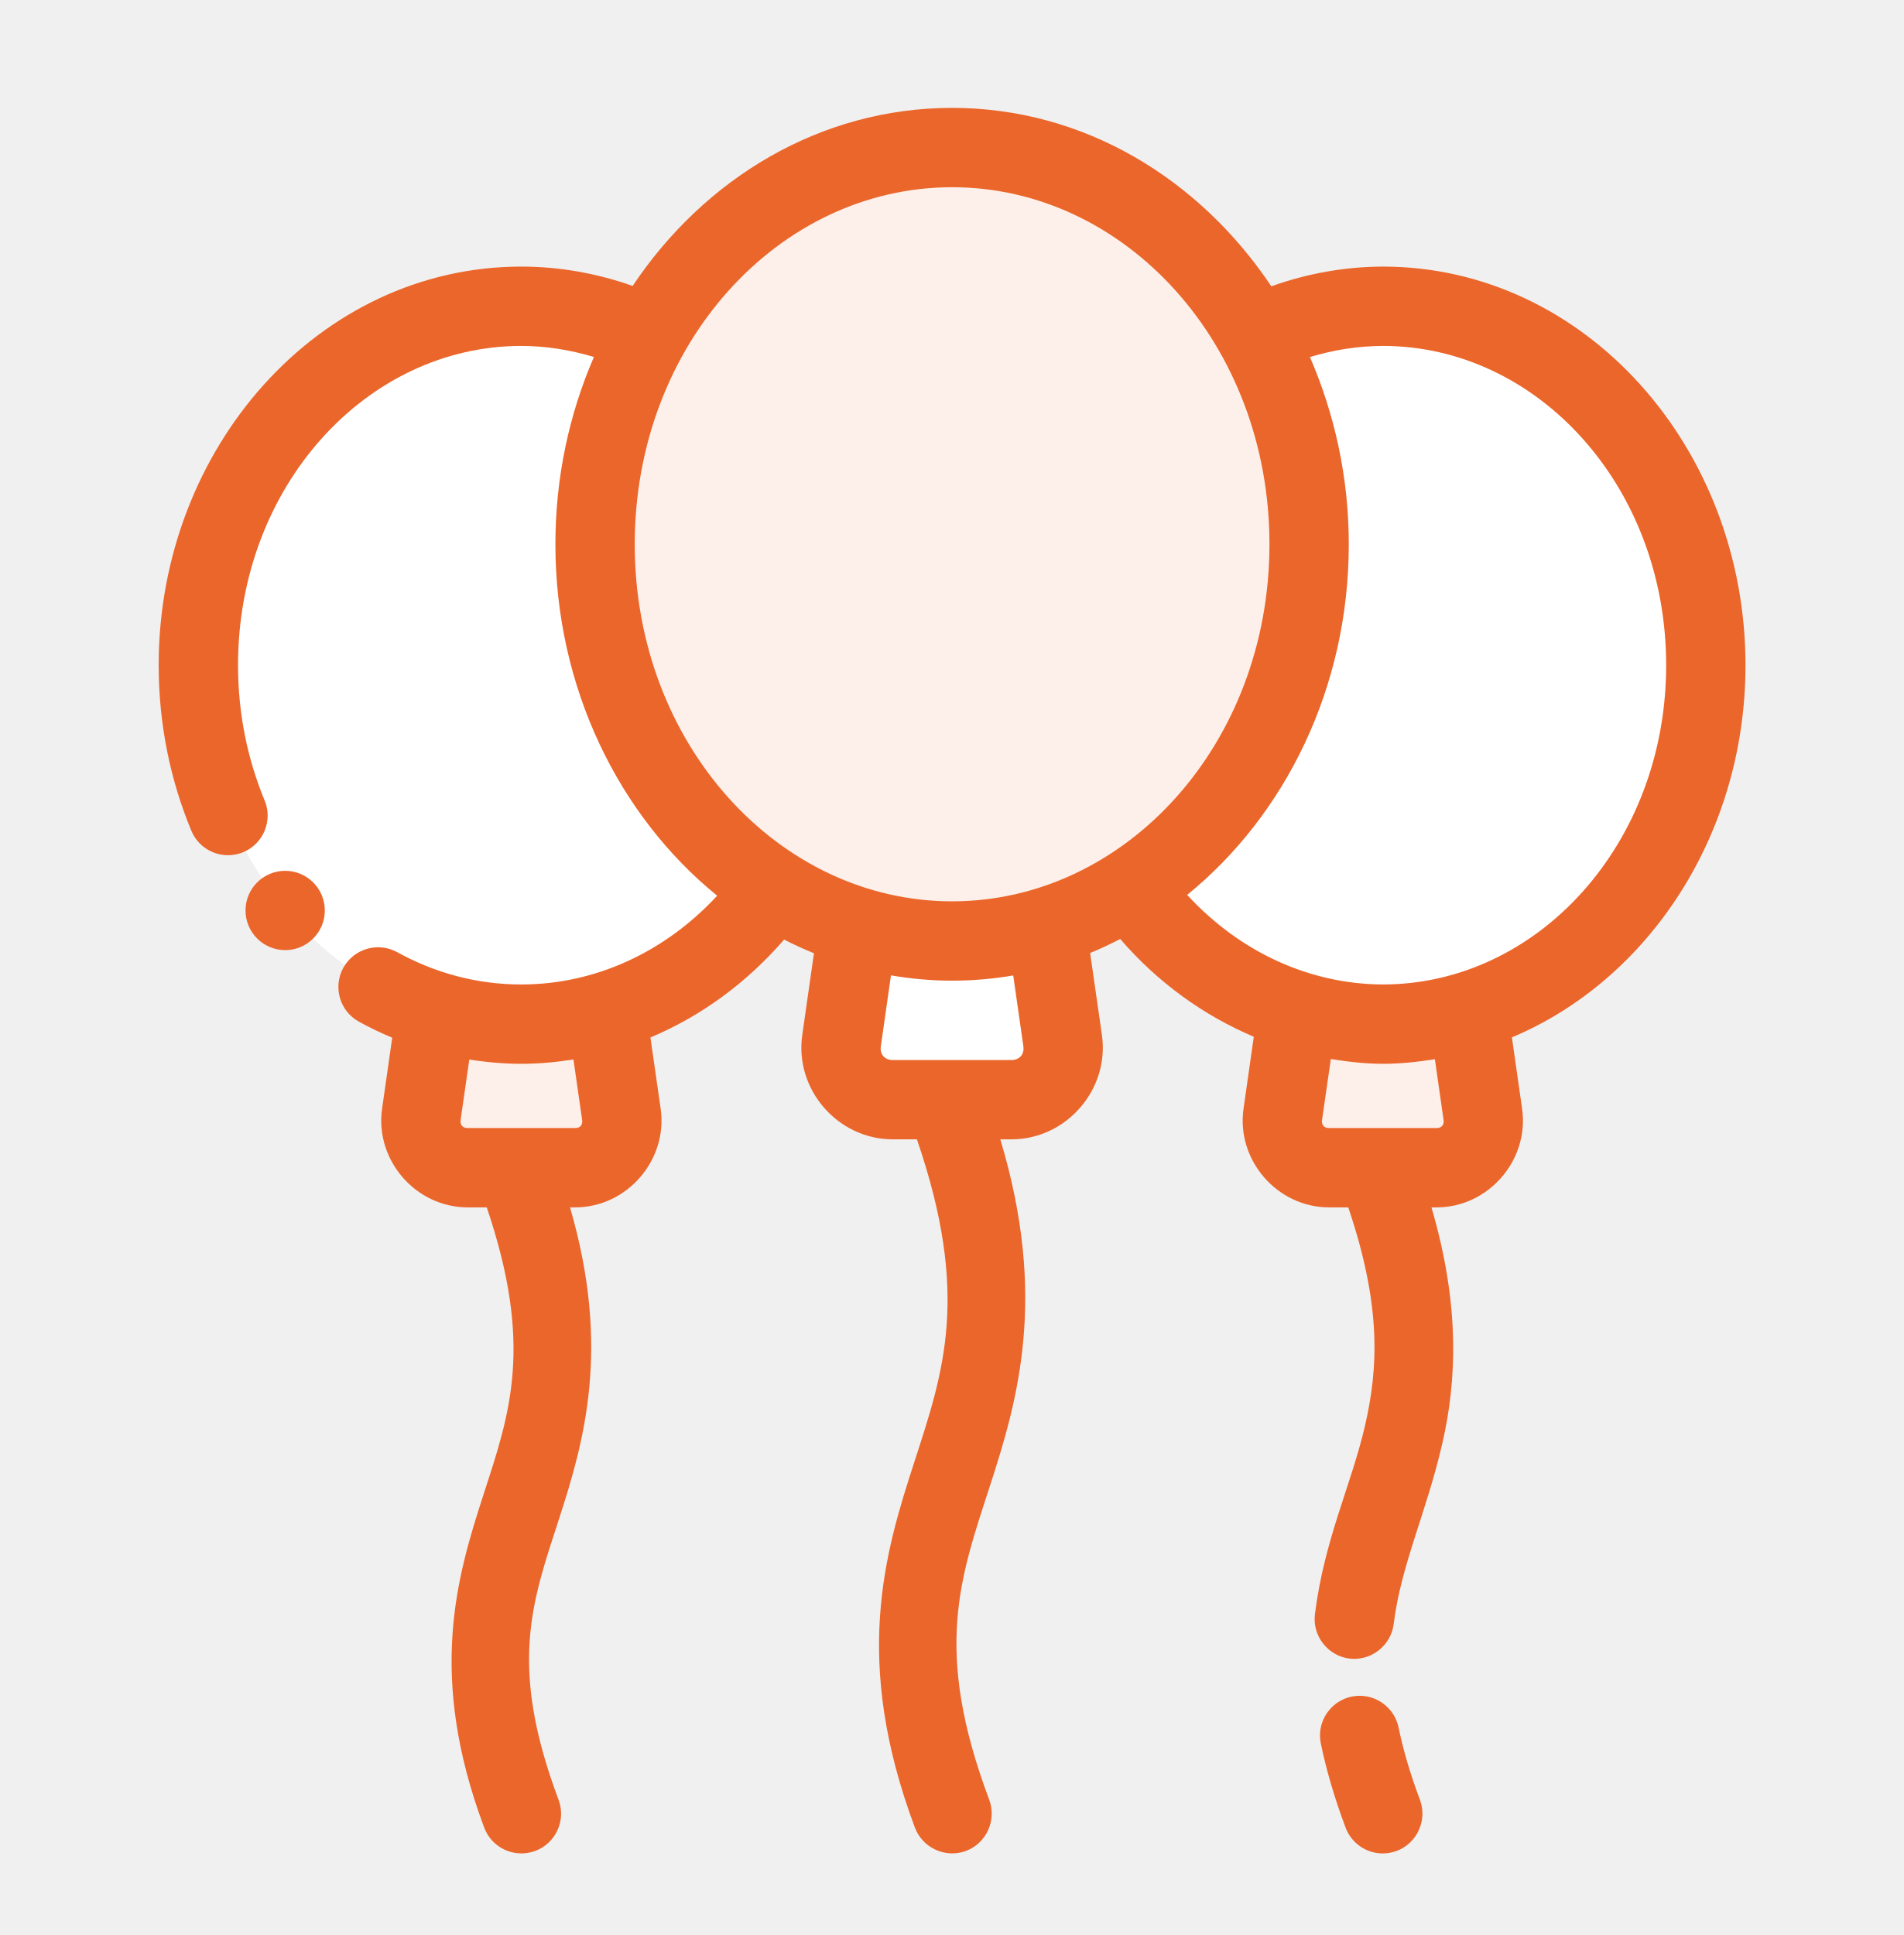
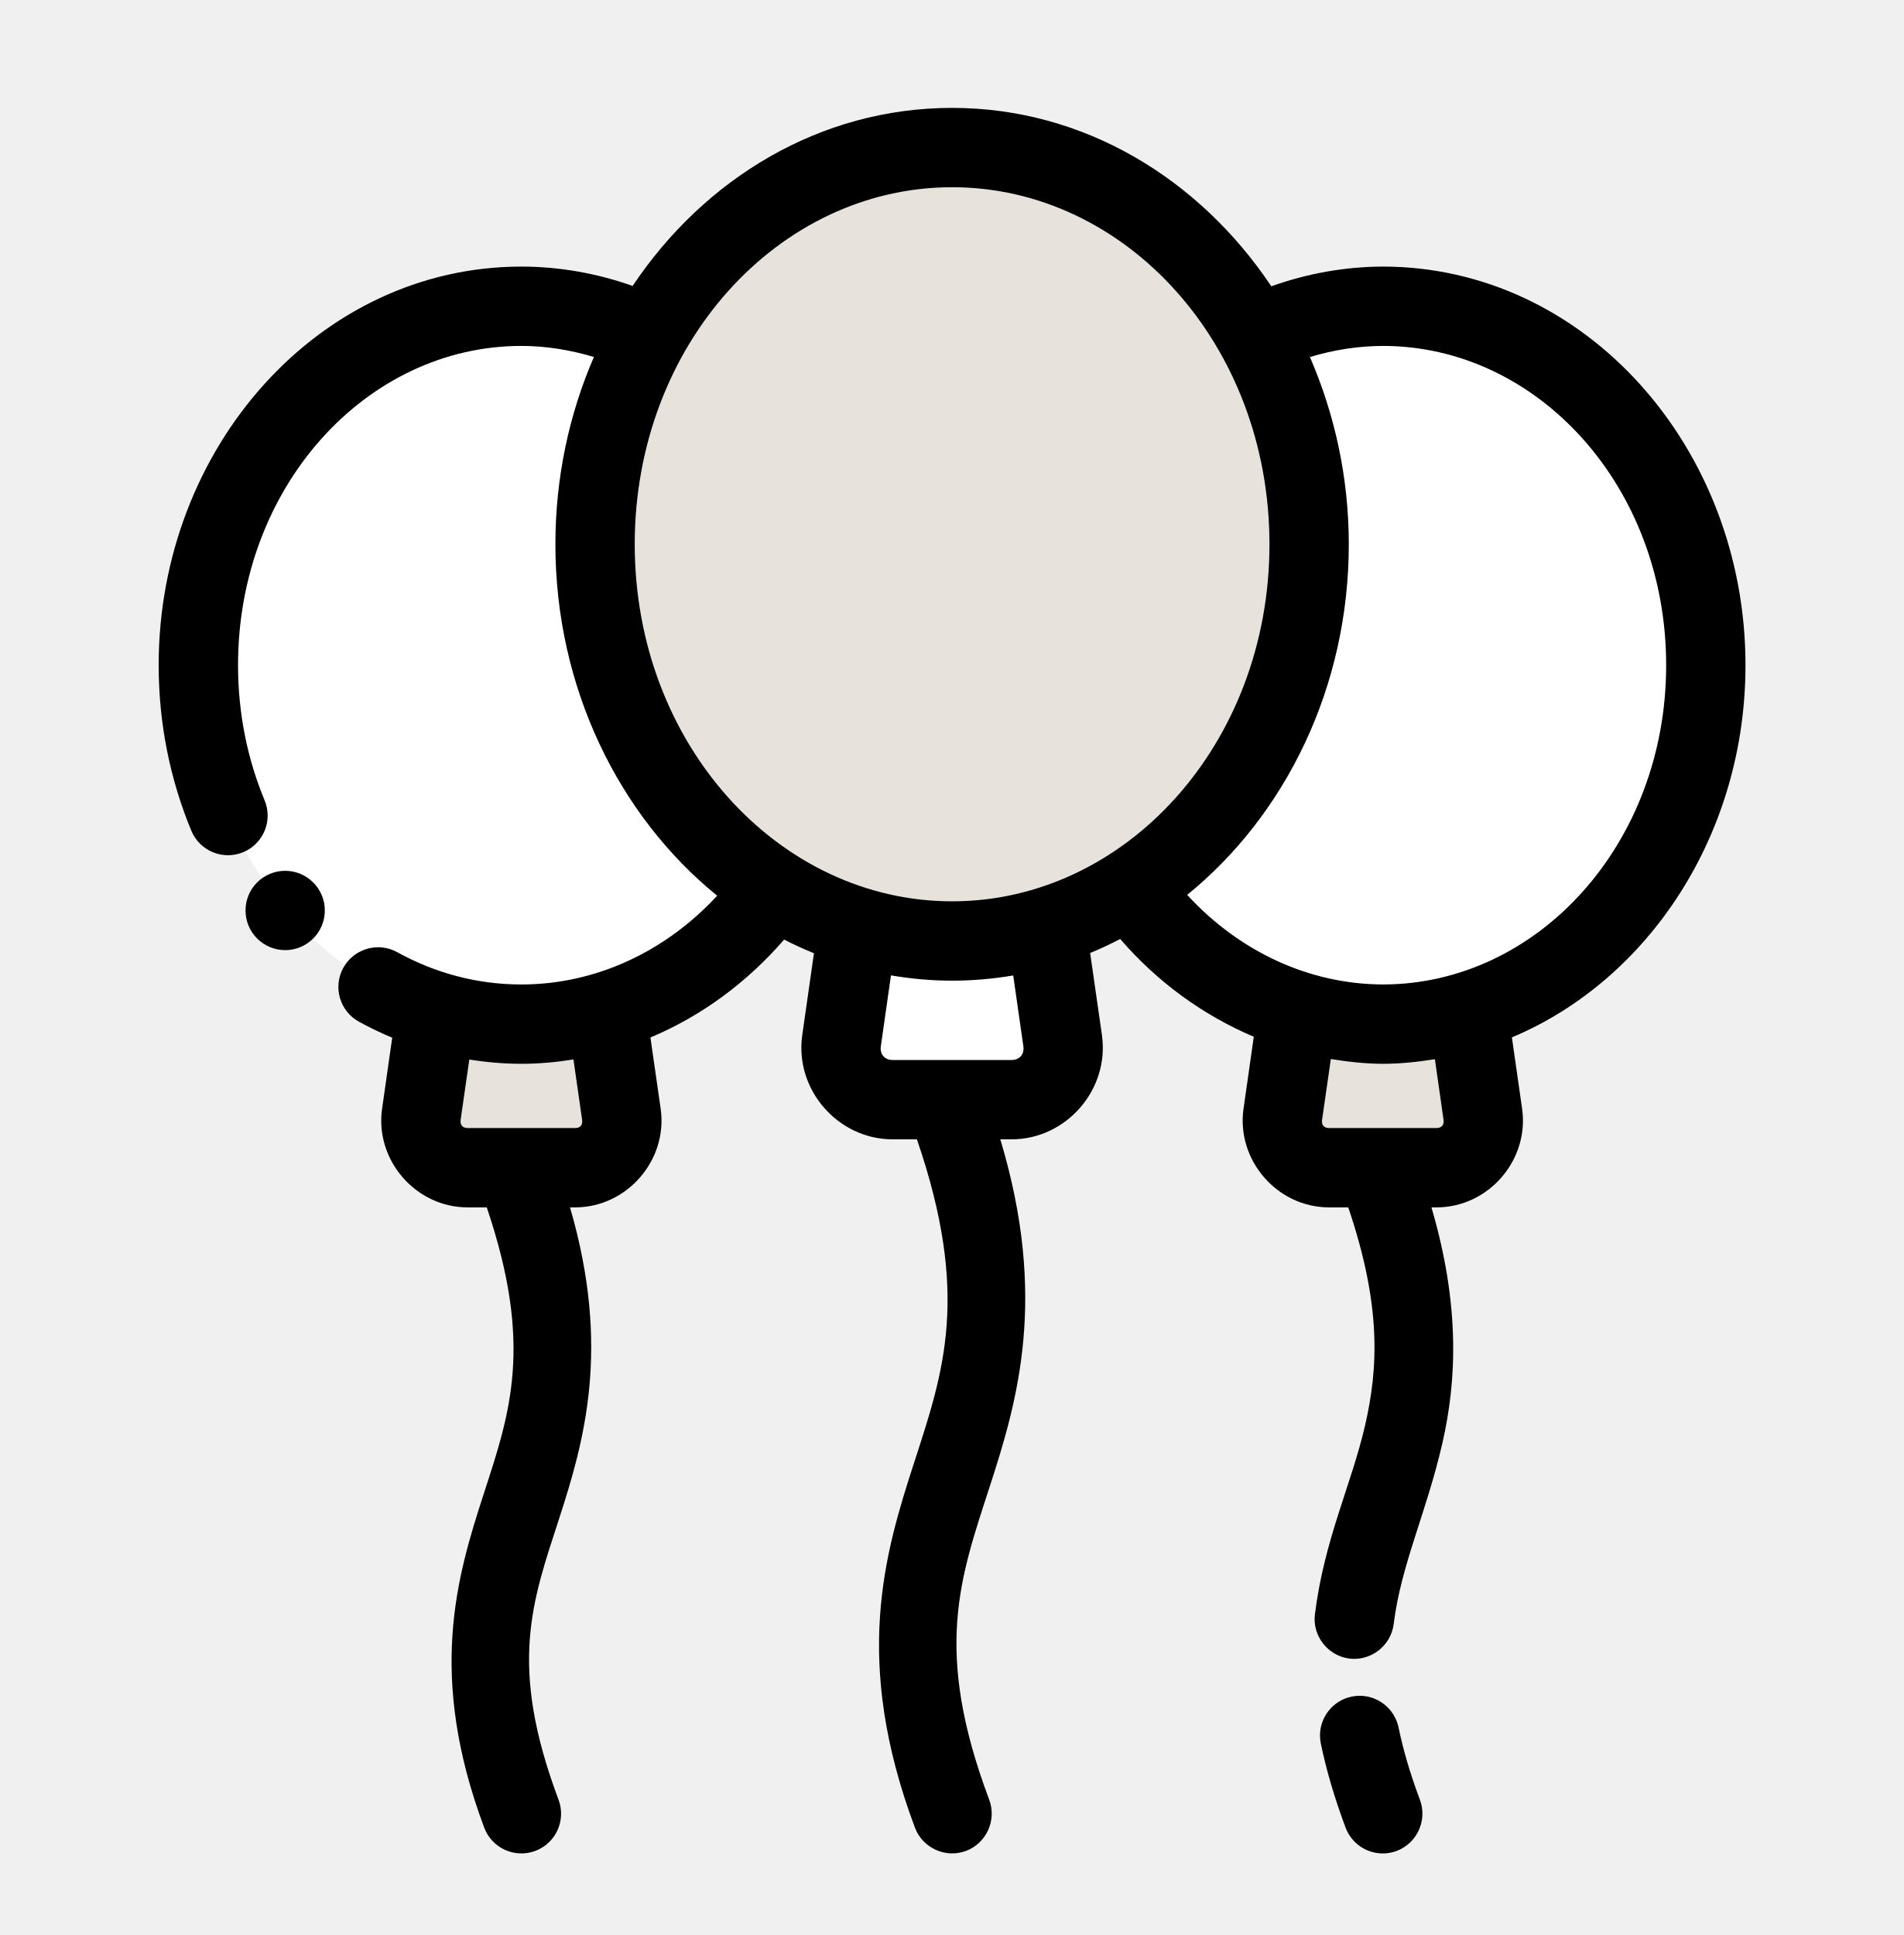
<svg xmlns="http://www.w3.org/2000/svg" width="60" height="61" viewBox="0 0 60 61" fill="none">
-   <path fill-rule="evenodd" clip-rule="evenodd" d="M40.906 30.252L40.439 35.131C40.43 35.199 40.425 35.27 40.425 35.338C40.425 36.146 41.089 36.81 41.896 36.81H45.29C46.098 36.81 46.762 36.146 46.762 35.338C46.762 35.27 46.757 35.199 46.747 35.131L46.059 30.323C45.184 30.593 41.781 30.522 40.906 30.252Z" fill="#FDF0EA" />
+   <path fill-rule="evenodd" clip-rule="evenodd" d="M40.906 30.252L40.439 35.131C40.43 35.199 40.425 35.27 40.425 35.338C40.425 36.146 41.089 36.81 41.896 36.81H45.29C46.098 36.81 46.762 36.146 46.762 35.338C46.762 35.27 46.757 35.199 46.747 35.131L46.059 30.323C45.184 30.593 41.781 30.522 40.906 30.252Z" fill="#E8E2DD" />
  <path fill-rule="evenodd" clip-rule="evenodd" d="M43.593 9.654C42.215 9.661 40.853 9.977 39.587 10.585L35.62 27.97C37.544 30.684 40.484 32.276 43.593 32.286C49.179 32.286 53.777 27.177 53.777 20.97C53.777 14.763 49.179 9.654 43.593 9.654Z" fill="white" />
  <path fill-rule="evenodd" clip-rule="evenodd" d="M27.206 28.078L26.529 32.811C26.518 32.886 26.513 32.963 26.513 33.04C26.513 33.931 27.247 34.667 28.139 34.667H31.891C32.783 34.667 33.517 33.931 33.517 33.04C33.517 32.963 33.512 32.886 33.5 32.811L32.859 28.321C31.891 28.62 28.174 28.377 27.206 28.078Z" fill="white" />
-   <path fill-rule="evenodd" clip-rule="evenodd" d="M13.849 31.17L13.283 35.131C13.273 35.2 13.268 35.27 13.268 35.338C13.268 36.146 13.932 36.81 14.74 36.81H18.134C18.94 36.81 19.605 36.146 19.605 35.338C19.605 35.27 19.599 35.2 19.591 35.131L19.052 31.366C18.176 31.636 17.11 30.911 16.2 30.915C15.292 30.911 14.725 31.44 13.849 31.17Z" fill="#FDF0EA" />
+   <path fill-rule="evenodd" clip-rule="evenodd" d="M13.849 31.17L13.283 35.131C13.273 35.2 13.268 35.27 13.268 35.338C13.268 36.146 13.932 36.81 14.74 36.81H18.134C18.94 36.81 19.605 36.146 19.605 35.338C19.605 35.27 19.599 35.2 19.591 35.131L19.052 31.366C18.176 31.636 17.11 30.911 16.2 30.915C15.292 30.911 14.725 31.44 13.849 31.17Z" fill="#E8E2DD" />
  <path fill-rule="evenodd" clip-rule="evenodd" d="M16.437 9.654C10.85 9.654 6.253 14.762 6.253 20.969C6.253 27.176 10.85 32.286 16.437 32.286C19.551 32.284 22.499 30.697 24.428 27.981L20.456 10.577C19.187 9.969 17.819 9.656 16.437 9.654Z" fill="white" />
-   <path fill-rule="evenodd" clip-rule="evenodd" d="M41.27 17.158C41.27 24.019 36.189 29.664 30.015 29.664C23.841 29.664 18.759 24.019 18.759 17.158C18.759 10.297 23.841 4.652 30.015 4.652C36.189 4.652 41.27 10.297 41.27 17.158Z" fill="#FDF0EA" />
-   <path d="M30.015 3.401C25.858 3.401 22.211 5.625 19.944 9.014C18.814 8.614 17.63 8.405 16.437 8.404C10.061 8.404 5.002 14.111 5.002 20.969C5.002 22.827 5.37 24.597 6.033 26.191C6.298 26.828 7.03 27.129 7.668 26.865C8.304 26.6 8.607 25.869 8.342 25.231C7.805 23.94 7.504 22.497 7.504 20.969C7.504 15.328 11.563 10.905 16.437 10.905C17.21 10.906 17.976 11.03 18.723 11.254C17.944 13.05 17.509 15.053 17.509 17.158C17.509 21.669 19.506 25.718 22.609 28.237C20.944 30.036 18.738 31.035 16.437 31.035C15.031 31.035 13.71 30.672 12.524 30.018C11.918 29.684 11.157 29.904 10.823 30.51C10.489 31.115 10.71 31.877 11.317 32.209C11.656 32.396 12.006 32.563 12.365 32.713L12.045 34.954C11.815 36.571 13.105 38.061 14.739 38.062H15.345C16.823 42.423 16.077 44.548 15.246 47.104C14.4 49.715 13.467 52.818 15.266 57.618C15.509 58.264 16.229 58.59 16.876 58.349C17.522 58.106 17.851 57.386 17.609 56.738C16.014 52.484 16.776 50.497 17.626 47.875C18.413 45.447 19.265 42.504 17.97 38.062H18.134C19.767 38.061 21.058 36.571 20.828 34.954L20.505 32.706C22.099 32.038 23.538 30.984 24.72 29.62C25.026 29.778 25.34 29.919 25.66 30.051L25.291 32.632V32.635C25.047 34.344 26.412 35.916 28.139 35.917H28.906C30.59 40.826 29.747 43.239 28.826 46.084C27.889 48.969 26.867 52.343 28.844 57.618C29.087 58.26 29.812 58.589 30.455 58.349C31.097 58.106 31.426 57.381 31.186 56.738C29.411 52.009 30.265 49.754 31.204 46.855C32.085 44.142 33.033 40.896 31.535 35.917H31.891C33.618 35.916 34.982 34.344 34.739 32.635V32.632L34.367 30.043C34.691 29.911 35.006 29.761 35.315 29.601C36.492 30.967 37.938 32.01 39.526 32.683L39.202 34.954C38.972 36.571 40.263 38.061 41.896 38.062H42.504C43.557 41.17 43.448 43.133 43.034 44.936C42.609 46.79 41.745 48.534 41.453 50.891C41.369 51.571 41.86 52.2 42.541 52.286C43.221 52.369 43.851 51.879 43.936 51.199C44.167 49.324 44.969 47.69 45.471 45.495C45.923 43.527 46.034 41.154 45.127 38.062H45.291C46.925 38.061 48.215 36.571 47.985 34.954L47.663 32.703C51.991 30.886 55.029 26.278 55.027 20.969C55.027 14.111 49.969 8.404 43.593 8.404C43.592 8.404 43.59 8.404 43.589 8.404C42.394 8.409 41.208 8.621 40.079 9.026C37.811 5.636 34.173 3.401 30.015 3.401ZM30.015 5.902C35.48 5.902 40.02 10.86 40.02 17.158C40.02 23.456 35.48 28.414 30.015 28.414C24.55 28.414 20.01 23.456 20.01 17.158C20.01 10.86 24.55 5.902 30.015 5.902ZM43.593 10.905C48.467 10.905 52.526 15.328 52.526 20.969C52.527 26.608 48.47 31.031 43.598 31.035C41.294 31.027 39.087 30.019 37.426 28.211C40.523 25.695 42.521 21.663 42.521 17.158C42.521 15.052 42.075 13.053 41.296 11.256C42.044 11.027 42.816 10.909 43.593 10.905ZM28.088 30.748C28.715 30.856 29.358 30.915 30.015 30.915C30.672 30.915 31.314 30.857 31.942 30.751L32.262 32.986C32.297 33.235 32.142 33.416 31.891 33.416H28.139C27.889 33.416 27.734 33.236 27.768 32.988V32.986L28.088 30.748ZM41.955 33.385C42.492 33.472 43.036 33.534 43.589 33.536H43.593C44.153 33.536 44.699 33.476 45.235 33.391L45.509 35.307C45.53 35.462 45.446 35.561 45.289 35.561H41.896C41.74 35.561 41.657 35.463 41.678 35.31V35.307L41.955 33.385ZM18.078 33.399L18.352 35.307C18.374 35.462 18.292 35.561 18.134 35.561H14.741C14.585 35.561 14.501 35.463 14.521 35.31V35.307L14.795 33.401C15.331 33.486 15.879 33.536 16.437 33.536C16.991 33.536 17.538 33.485 18.078 33.399ZM43.003 53.467C42.873 53.452 42.74 53.459 42.611 53.485C42.032 53.604 41.613 54.119 41.613 54.709C41.613 54.794 41.622 54.879 41.639 54.963C41.81 55.789 42.065 56.669 42.421 57.618C42.604 58.105 43.072 58.429 43.592 58.429C43.743 58.429 43.892 58.401 44.033 58.349C44.675 58.106 45.004 57.381 44.764 56.738C44.448 55.897 44.231 55.143 44.09 54.457C43.979 53.928 43.539 53.527 43.003 53.467Z" fill="#EB662B" />
-   <path fill-rule="evenodd" clip-rule="evenodd" d="M10.24 28.702C10.24 29.392 9.68 29.952 8.99 29.952C8.3 29.952 7.74 29.392 7.74 28.702C7.74 28.012 8.3 27.452 8.99 27.452C9.68 27.452 10.24 28.012 10.24 28.702Z" fill="#EB662B" />
+   <path fill-rule="evenodd" clip-rule="evenodd" d="M41.27 17.158C41.27 24.019 36.189 29.664 30.015 29.664C23.841 29.664 18.759 24.019 18.759 17.158C18.759 10.297 23.841 4.652 30.015 4.652C36.189 4.652 41.27 10.297 41.27 17.158Z" fill="#E8E2DD" />
+   <path d="M30.015 3.401C25.858 3.401 22.211 5.625 19.944 9.014C18.814 8.614 17.63 8.405 16.437 8.404C10.061 8.404 5.002 14.111 5.002 20.969C5.002 22.827 5.37 24.597 6.033 26.191C6.298 26.828 7.03 27.129 7.668 26.865C8.304 26.6 8.607 25.869 8.342 25.231C7.805 23.94 7.504 22.497 7.504 20.969C7.504 15.328 11.563 10.905 16.437 10.905C17.21 10.906 17.976 11.03 18.723 11.254C17.944 13.05 17.509 15.053 17.509 17.158C17.509 21.669 19.506 25.718 22.609 28.237C20.944 30.036 18.738 31.035 16.437 31.035C15.031 31.035 13.71 30.672 12.524 30.018C11.918 29.684 11.157 29.904 10.823 30.51C10.489 31.115 10.71 31.877 11.317 32.209C11.656 32.396 12.006 32.563 12.365 32.713L12.045 34.954C11.815 36.571 13.105 38.061 14.739 38.062H15.345C16.823 42.423 16.077 44.548 15.246 47.104C14.4 49.715 13.467 52.818 15.266 57.618C15.509 58.264 16.229 58.59 16.876 58.349C17.522 58.106 17.851 57.386 17.609 56.738C16.014 52.484 16.776 50.497 17.626 47.875C18.413 45.447 19.265 42.504 17.97 38.062H18.134C19.767 38.061 21.058 36.571 20.828 34.954L20.505 32.706C22.099 32.038 23.538 30.984 24.72 29.62C25.026 29.778 25.34 29.919 25.66 30.051L25.291 32.632V32.635C25.047 34.344 26.412 35.916 28.139 35.917H28.906C30.59 40.826 29.747 43.239 28.826 46.084C27.889 48.969 26.867 52.343 28.844 57.618C29.087 58.26 29.812 58.589 30.455 58.349C31.097 58.106 31.426 57.381 31.186 56.738C29.411 52.009 30.265 49.754 31.204 46.855C32.085 44.142 33.033 40.896 31.535 35.917H31.891C33.618 35.916 34.982 34.344 34.739 32.635V32.632L34.367 30.043C34.691 29.911 35.006 29.761 35.315 29.601C36.492 30.967 37.938 32.01 39.526 32.683L39.202 34.954C38.972 36.571 40.263 38.061 41.896 38.062H42.504C43.557 41.17 43.448 43.133 43.034 44.936C42.609 46.79 41.745 48.534 41.453 50.891C41.369 51.571 41.86 52.2 42.541 52.286C43.221 52.369 43.851 51.879 43.936 51.199C44.167 49.324 44.969 47.69 45.471 45.495C45.923 43.527 46.034 41.154 45.127 38.062H45.291C46.925 38.061 48.215 36.571 47.985 34.954L47.663 32.703C51.991 30.886 55.029 26.278 55.027 20.969C55.027 14.111 49.969 8.404 43.593 8.404C43.592 8.404 43.59 8.404 43.589 8.404C42.394 8.409 41.208 8.621 40.079 9.026C37.811 5.636 34.173 3.401 30.015 3.401ZM30.015 5.902C35.48 5.902 40.02 10.86 40.02 17.158C40.02 23.456 35.48 28.414 30.015 28.414C24.55 28.414 20.01 23.456 20.01 17.158C20.01 10.86 24.55 5.902 30.015 5.902ZM43.593 10.905C48.467 10.905 52.526 15.328 52.526 20.969C52.527 26.608 48.47 31.031 43.598 31.035C41.294 31.027 39.087 30.019 37.426 28.211C40.523 25.695 42.521 21.663 42.521 17.158C42.521 15.052 42.075 13.053 41.296 11.256C42.044 11.027 42.816 10.909 43.593 10.905ZM28.088 30.748C28.715 30.856 29.358 30.915 30.015 30.915C30.672 30.915 31.314 30.857 31.942 30.751L32.262 32.986C32.297 33.235 32.142 33.416 31.891 33.416H28.139C27.889 33.416 27.734 33.236 27.768 32.988V32.986L28.088 30.748ZM41.955 33.385C42.492 33.472 43.036 33.534 43.589 33.536H43.593C44.153 33.536 44.699 33.476 45.235 33.391L45.509 35.307C45.53 35.462 45.446 35.561 45.289 35.561H41.896C41.74 35.561 41.657 35.463 41.678 35.31V35.307L41.955 33.385ZM18.078 33.399L18.352 35.307C18.374 35.462 18.292 35.561 18.134 35.561H14.741C14.585 35.561 14.501 35.463 14.521 35.31V35.307L14.795 33.401C15.331 33.486 15.879 33.536 16.437 33.536C16.991 33.536 17.538 33.485 18.078 33.399ZM43.003 53.467C42.873 53.452 42.74 53.459 42.611 53.485C42.032 53.604 41.613 54.119 41.613 54.709C41.613 54.794 41.622 54.879 41.639 54.963C41.81 55.789 42.065 56.669 42.421 57.618C42.604 58.105 43.072 58.429 43.592 58.429C43.743 58.429 43.892 58.401 44.033 58.349C44.675 58.106 45.004 57.381 44.764 56.738C44.448 55.897 44.231 55.143 44.09 54.457C43.979 53.928 43.539 53.527 43.003 53.467Z" fill="#000" />
+   <path fill-rule="evenodd" clip-rule="evenodd" d="M10.24 28.702C10.24 29.392 9.68 29.952 8.99 29.952C8.3 29.952 7.74 29.392 7.74 28.702C7.74 28.012 8.3 27.452 8.99 27.452C9.68 27.452 10.24 28.012 10.24 28.702Z" fill="#000" />
</svg>
